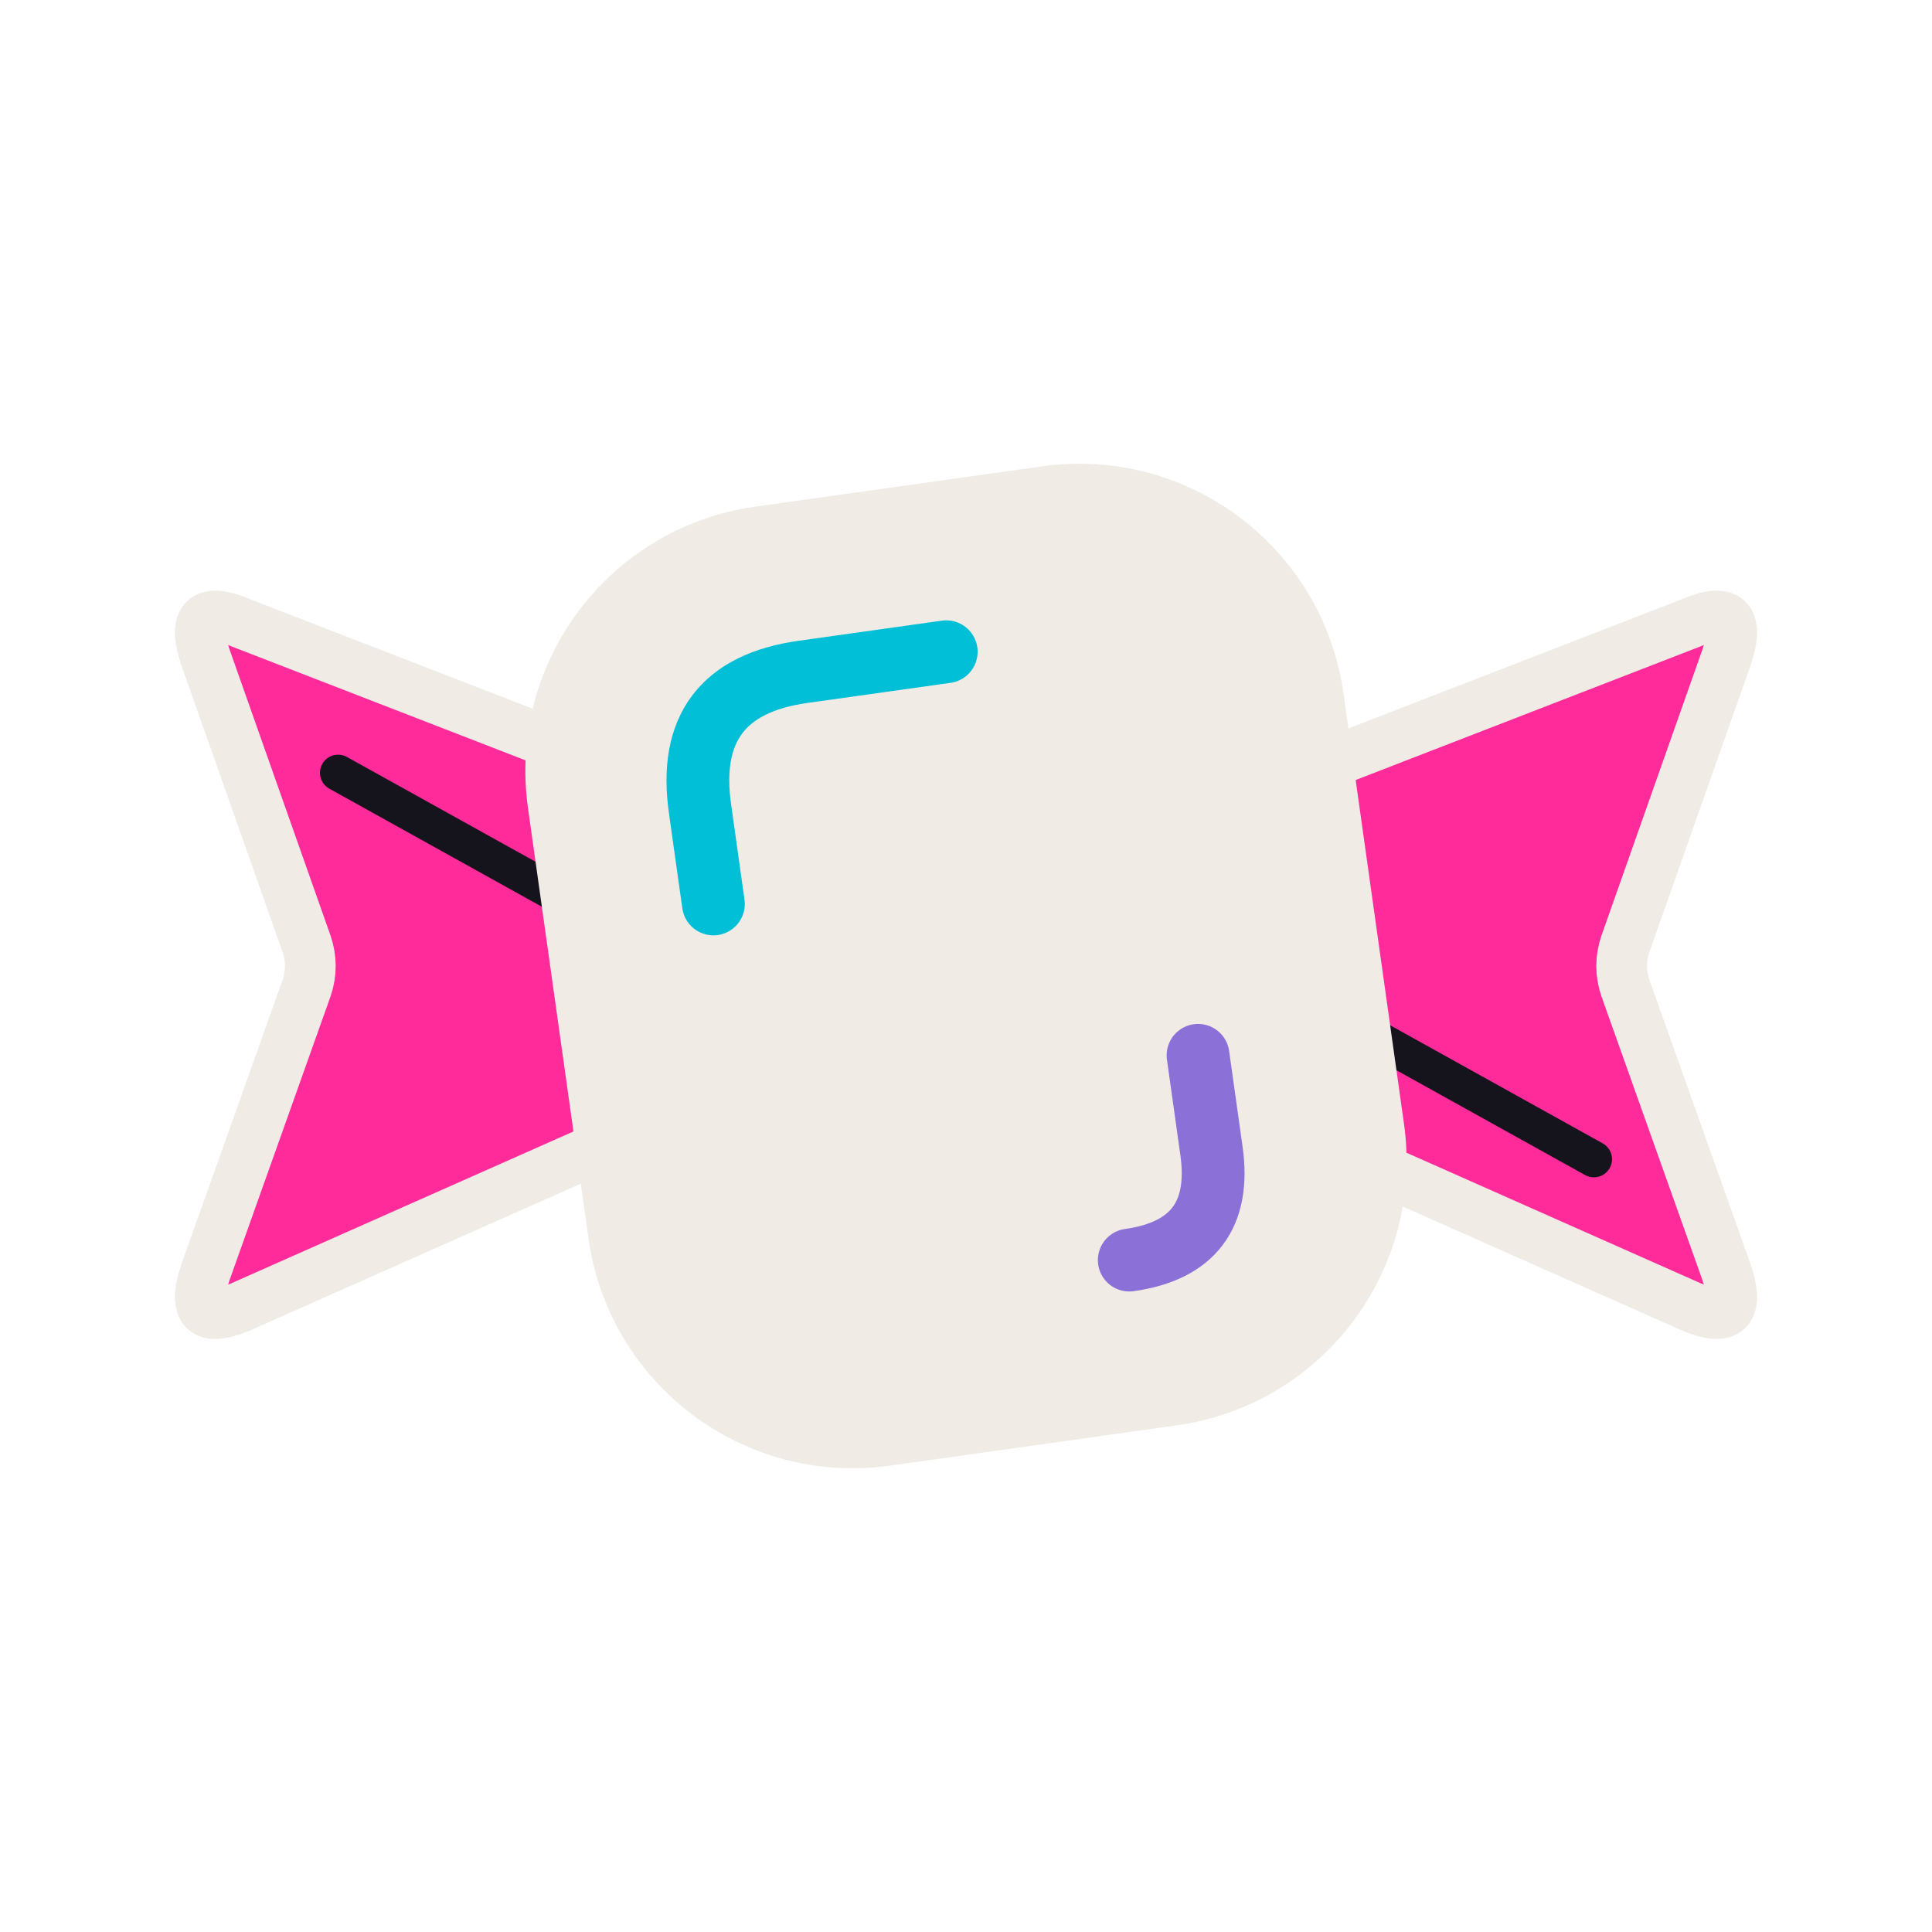
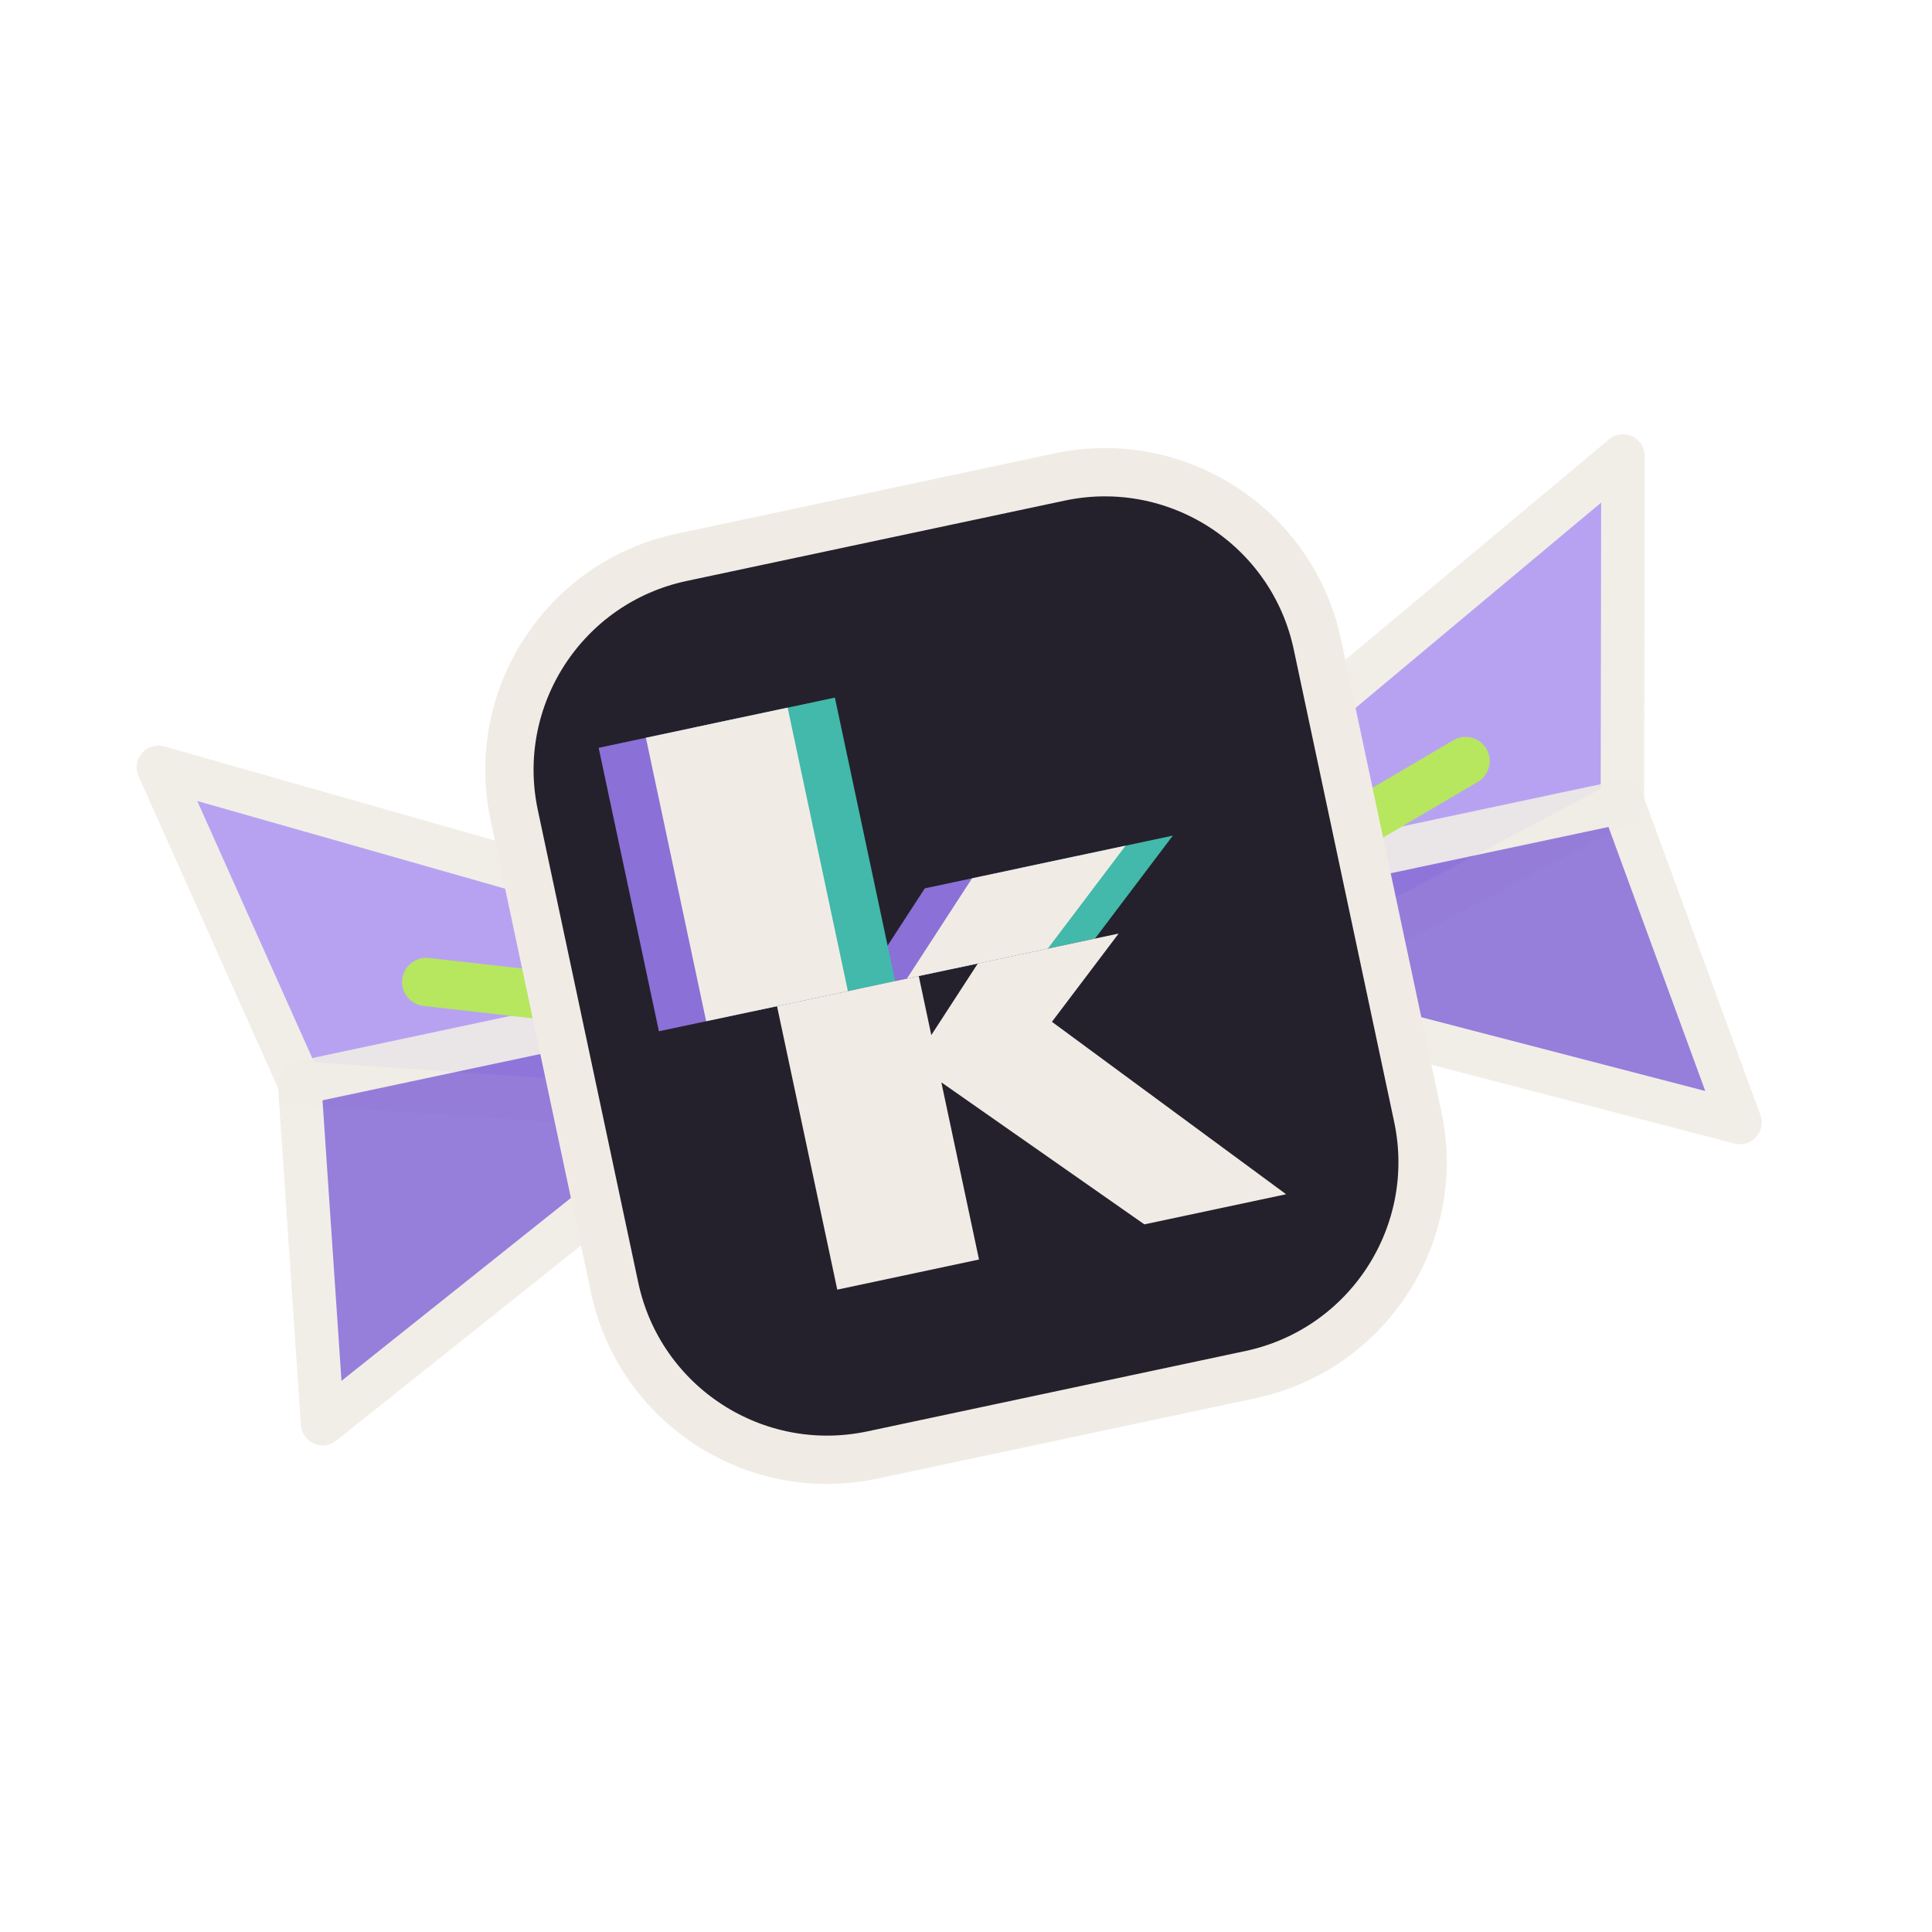
<svg xmlns="http://www.w3.org/2000/svg" viewBox="0 0 80 80" width="80" height="80">
-   <g stroke="#F0ECE5" stroke-width="2.1" stroke-linejoin="round">
-     <path d="M10 25.8L26 32V47L10 54.1Q7.7 55.1 8.5 52.7L12.7 40.9Q13 40 12.7 39.1L8.5 27.2Q7.7 24.8 10 25.8Z" fill="#FF2B9A" />
-     <path d="M70 25.8L54 32V47L70 54.1Q72.3 55.1 71.5 52.7L67.3 40.9Q67 40 67.3 39.1L71.5 27.2Q72.3 24.8 70 25.8Z" fill="#FF2B9A" />
-   </g>
-   <path d="M14 32L23 37M66 48L57 43" fill="none" stroke="#15131B" stroke-width="1.5" stroke-linecap="round" />
-   <g transform="rotate(-8 40 40)">
-     <rect x="24" y="21" width="32" height="38" rx="10" fill="#F0ECE5" stroke="#F0ECE5" stroke-width="2.1" />
-     <path d="M30 36V32Q30 27 35 27H41" fill="none" stroke="#00BFD6" stroke-width="2.6" stroke-linecap="round" />
-     <path d="M49 45V49Q49 53 45 53" fill="none" stroke="#8B70D7" stroke-width="2.6" stroke-linecap="round" />
+   <defs>
+     <clipPath id="sd-icon-k-top">
+       <rect x="-20" y="-10" width="60" height="22" />
+     </clipPath>
+     <clipPath id="sd-icon-k-bot">
+       <rect x="-20" y="12" width="60" height="30" />
+     </clipPath>
+   </defs>
+   <g transform="rotate(-12 40 40)">
+     <polygon points="26,34 9,25 12,39 26,43" fill="#AF98F1" opacity="0.9" stroke="#F0ECE5" stroke-width="1.8" stroke-linejoin="round" />
+     <polygon points="26,39 12,39 10,53 26,45" fill="#8B70D7" opacity="0.9" stroke="#F0ECE5" stroke-width="1.8" stroke-linejoin="round" />
+     <line x1="18" y1="36" x2="24" y2="38" stroke="#B7E65F" stroke-width="2" stroke-linecap="round" />
+     <polygon points="54,34 71,25 68,39 54,43" fill="#AF98F1" opacity="0.9" stroke="#F0ECE5" stroke-width="1.8" stroke-linejoin="round" />
+     <polygon points="54,39 68,39 70,53 54,45" fill="#8B70D7" opacity="0.9" stroke="#F0ECE5" stroke-width="1.8" stroke-linejoin="round" />
+     <line x1="62" y1="36" x2="56" y2="38" stroke="#B7E65F" stroke-width="2" stroke-linecap="round" />
+     <rect x="23" y="21" width="34" height="38" rx="9" fill="#24212C" stroke="#F0ECE5" stroke-width="2" />
+     <g transform="translate(32 28)">
+       <g clip-path="url(#sd-icon-k-top)">
+         <g fill="#8B70D7" transform="translate(-5 0)">
+           <path d="M0 24V0H6V14.5L12 8.5H18.5L11 15L19 24H13L6 16.5V24Z" />
+         </g>
+         <g fill="#42B9AA" transform="translate(-1 0)">
+           <path d="M0 24V0H6V14.5L12 8.5H18.5L11 15L19 24H13L6 16.5V24Z" />
+         </g>
+         <g fill="#F0ECE5" transform="translate(-3 0)">
+           <path d="M0 24V0H6V14.5L12 8.5H18.5L11 15L19 24H13L6 16.5V24Z" />
+         </g>
+       </g>
+       <g clip-path="url(#sd-icon-k-bot)" fill="#F0ECE5">
+         <path d="M0 24V0H6V14.5L12 8.5H18.5L11 15L19 24H13L6 16.5V24Z" />
+       </g>
+     </g>
  </g>
</svg>
